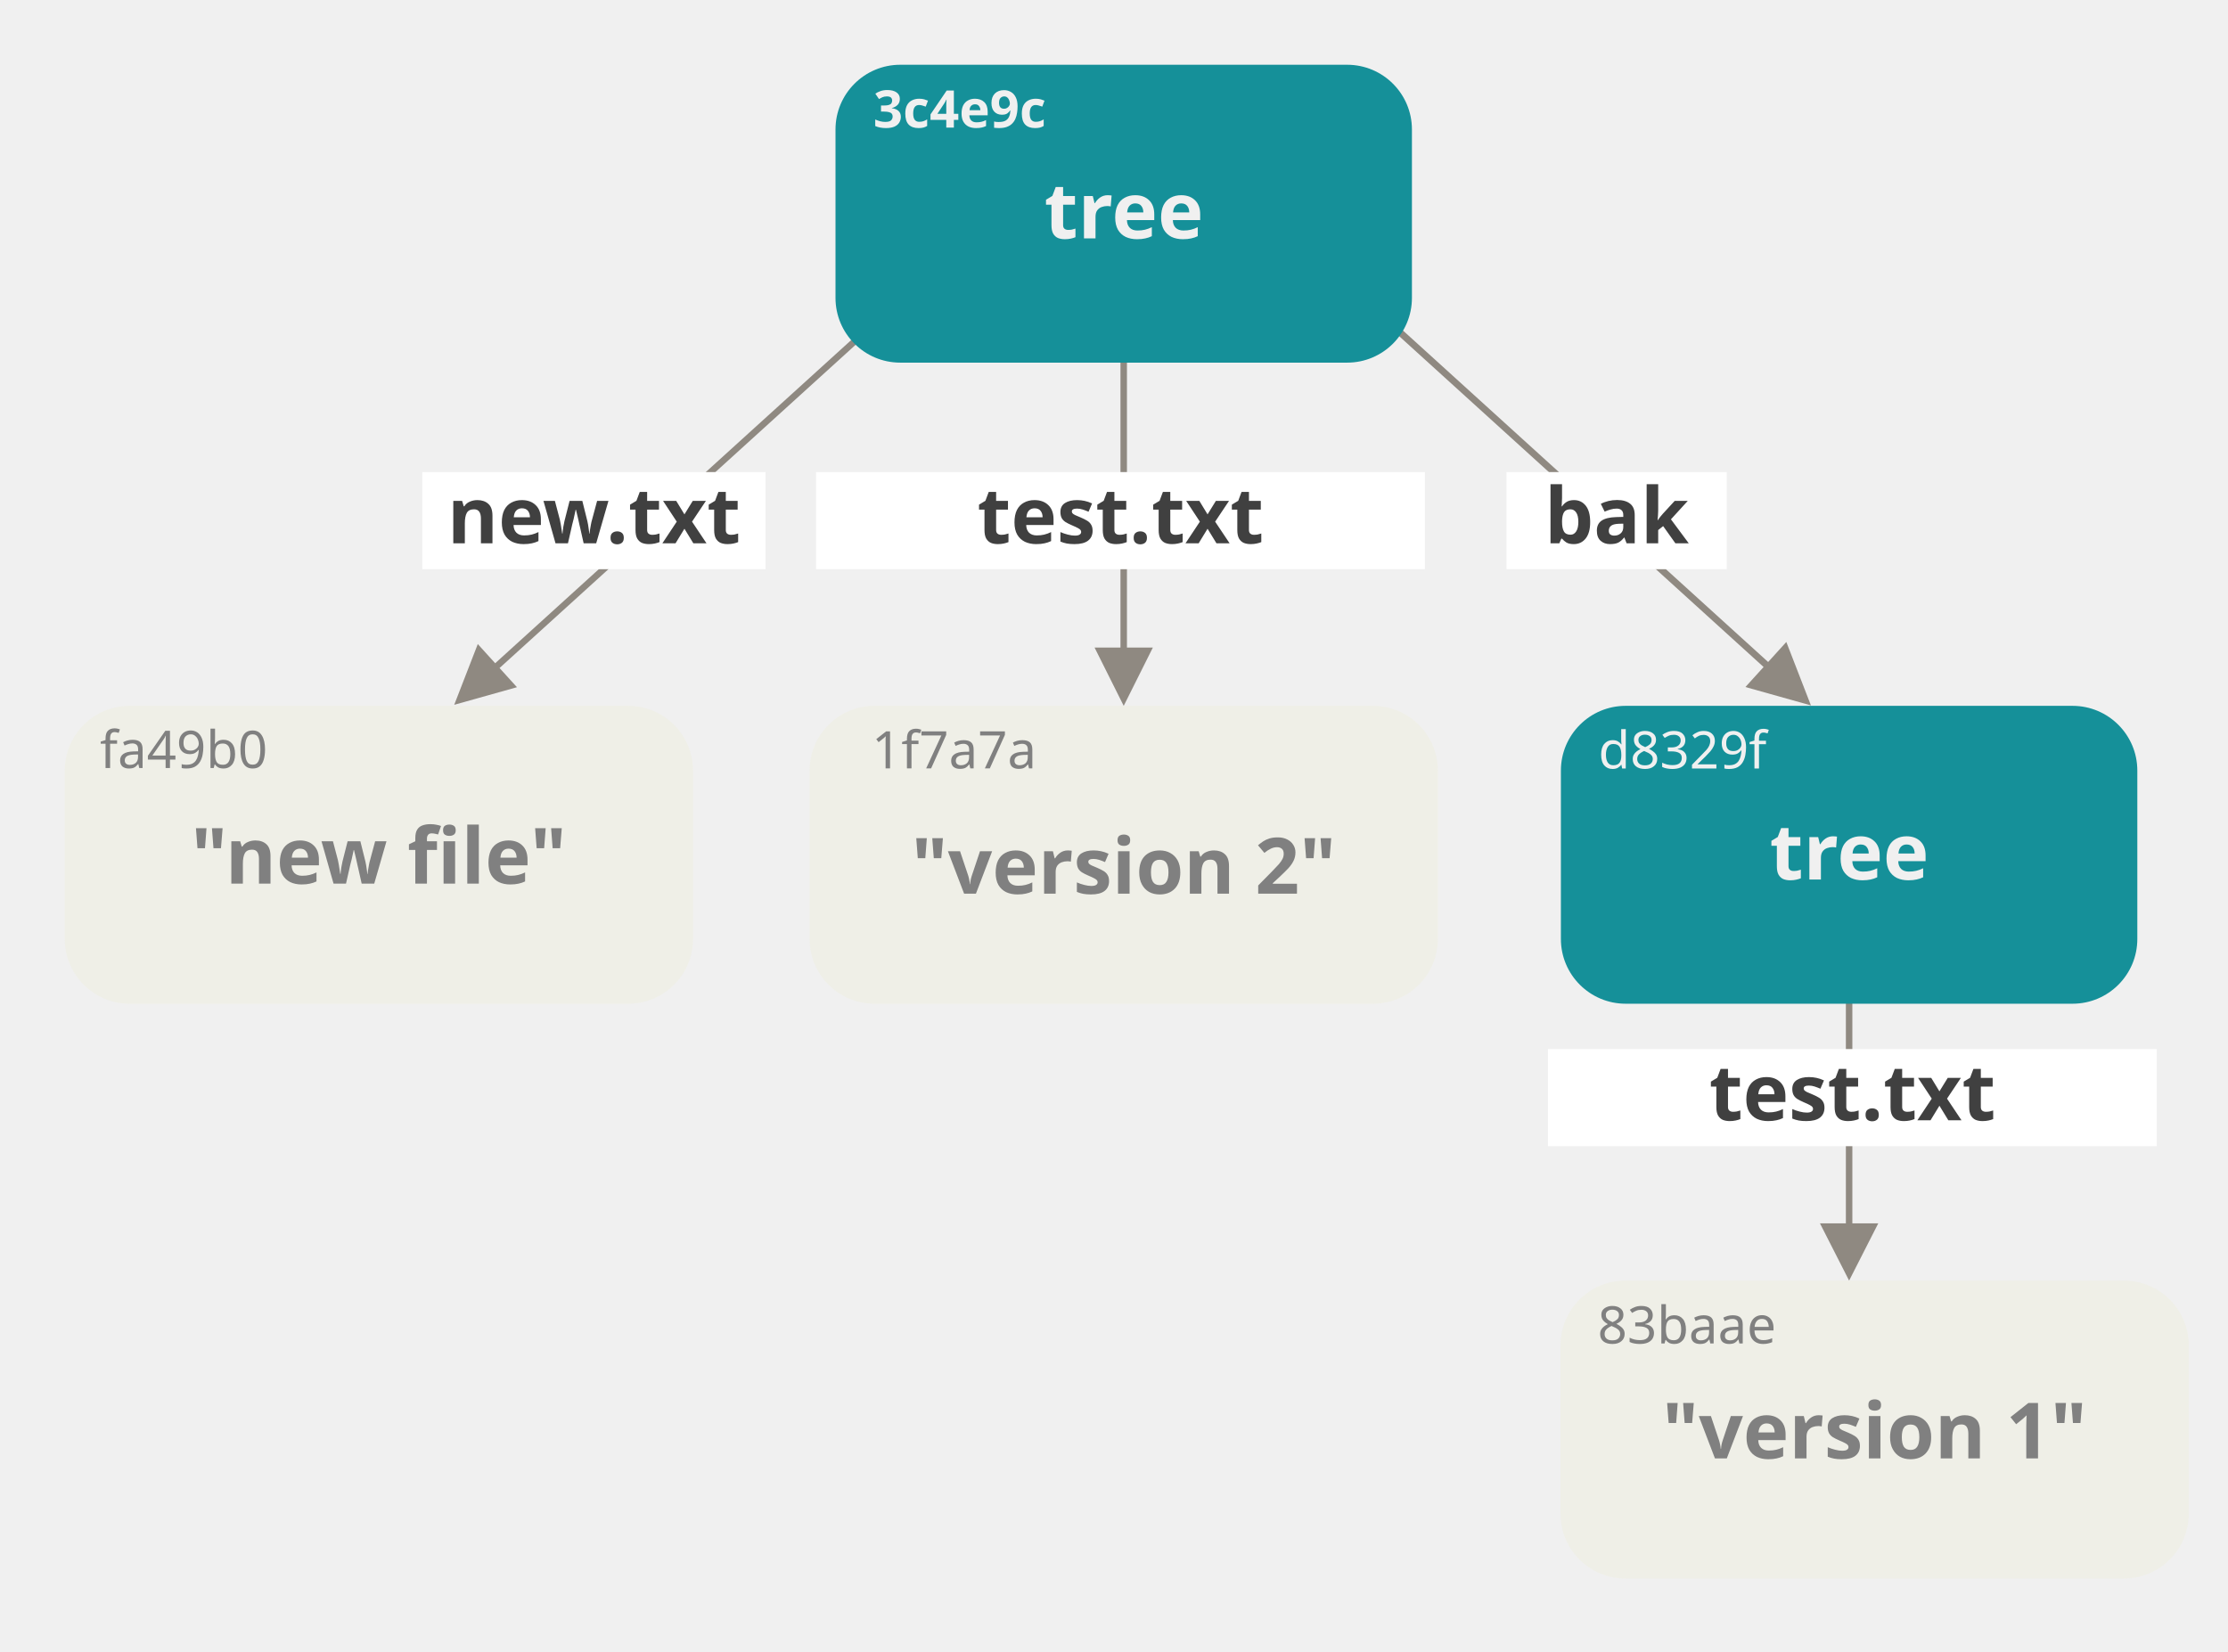
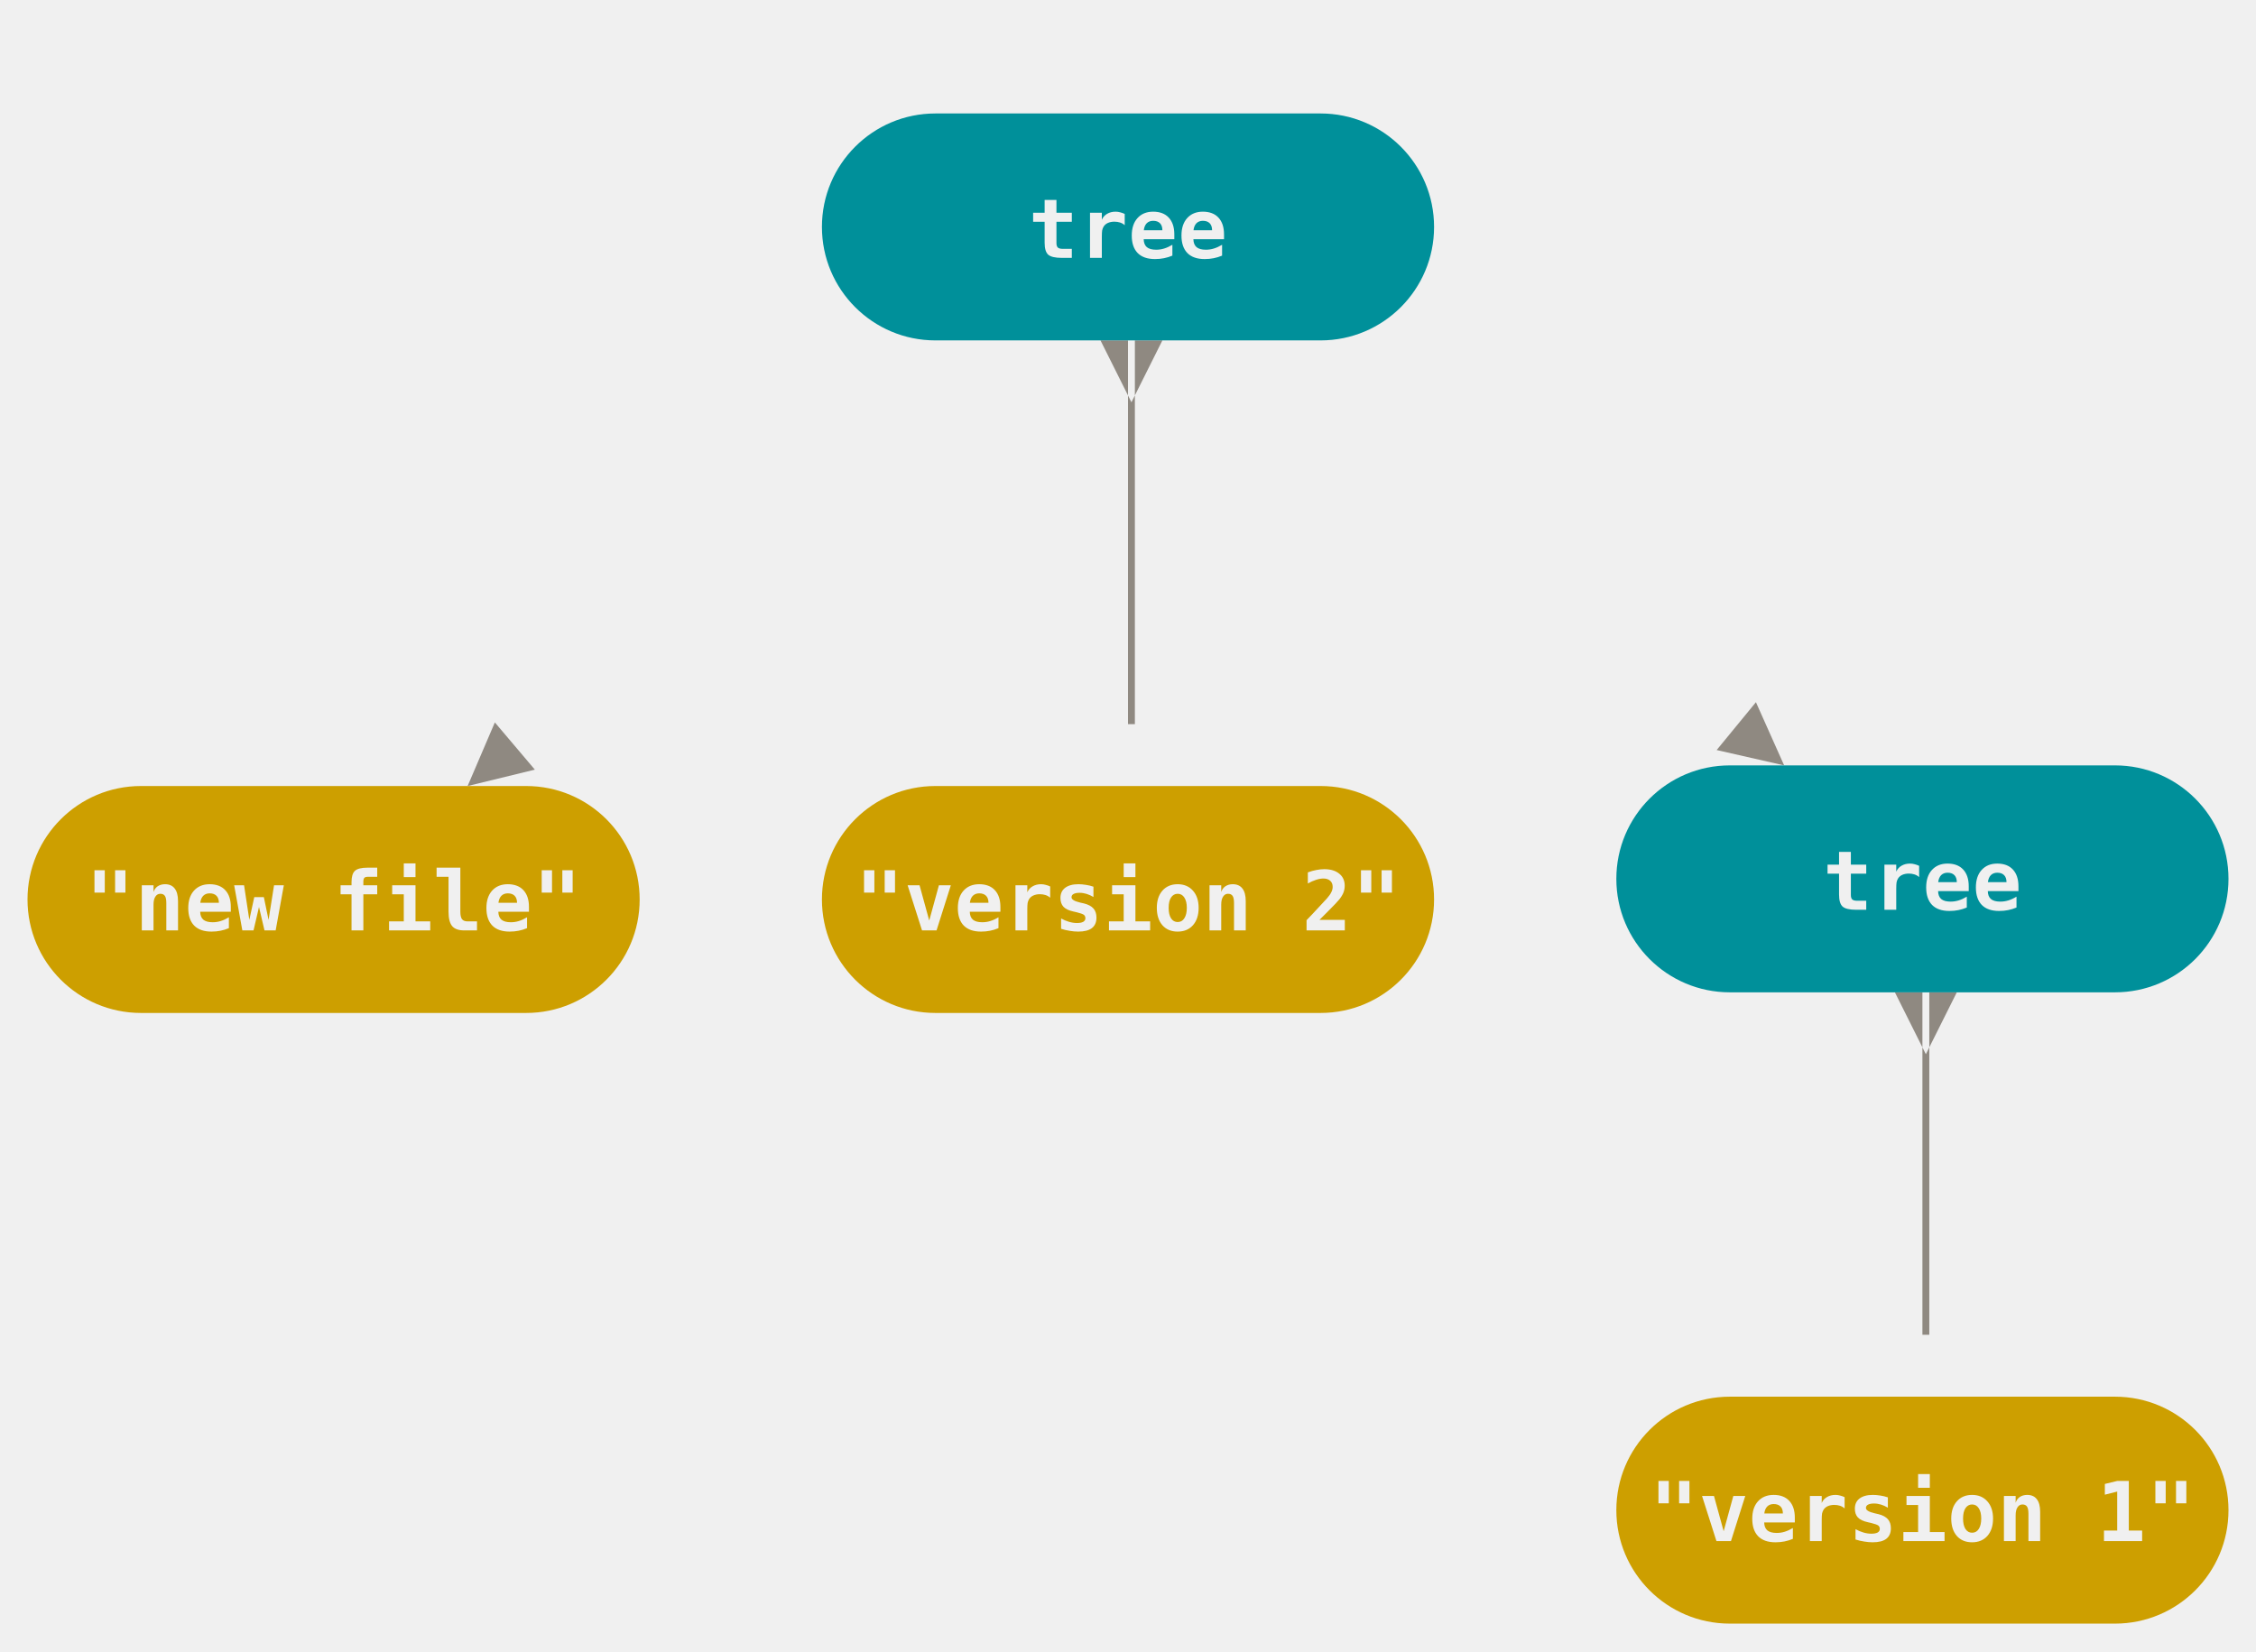
- <svg xmlns="http://www.w3.org/2000/svg" id="svg3221" version="1.1" viewBox="0 0 344 255">
-   <g id="11---Data-Model-2" fill="none" fill-rule="evenodd">
-     <g id="g3327">
-       <g id="brown" transform="translate(125 109)">
-         <rect id="Rectangle-1" width="97" height="46" rx="10" fill="#EFEFE7" />
-         <text id="&quot;version-2&quot;" fill="#979797" font-family="Source Code Pro" font-size="12px" font-weight="700" text-anchor="middle">
-           <tspan id="tspan3148" x="48.5" y="29" fill="#808080">"version 2"</tspan>
-         </text>
-         <text id="1f7a7a" transform="translate(-38.923 -2.3436)" font-size="12px" font-weight="700" style="fill:#979797;font-family:'Source Code Pro';font-feature-settings:normal;font-size:8px;font-variant-caps:normal;font-variant-ligatures:normal;font-variant-numeric:normal;font-weight:500">
-           <tspan id="tspan3151" x="48.5" y="12" style="fill:gray;font-family:'Source Code Pro';font-feature-settings:normal;font-size:8px;font-variant-caps:normal;font-variant-ligatures:normal;font-variant-numeric:normal;font-weight:500">1f7a7a</tspan>
-         </text>
-       </g>
-       <g id="brown-4" transform="translate(10 109)">
-         <rect id="rect3155" width="97" height="46" rx="10" fill="#EFEFE7" />
-         <text id="&quot;new-file&quot;" transform="translate(-.0083438 -1.542)" font-size="12px" font-weight="700" style="fill:#979797;font-family:'Source Code Pro';font-size:12px;font-weight:700;text-anchor:middle">
-           <tspan id="tspan3157" x="48.5" y="29" style="fill:gray">"new file"</tspan>
-         </text>
-         <text id="fa49b0" transform="translate(-43.079 -2.3999)" font-size="12px" font-weight="700" style="fill:#979797;font-family:'Source Code Pro';font-feature-settings:normal;font-size:8px;font-variant-caps:normal;font-variant-ligatures:normal;font-variant-numeric:normal;font-weight:500">
-           <tspan id="tspan3160" x="48.5" y="12" style="fill:gray;font-family:'Source Code Pro';font-feature-settings:normal;font-size:8px;font-variant-caps:normal;font-variant-ligatures:normal;font-variant-numeric:normal;font-weight:500">fa49b0</tspan>
-         </text>
-       </g>
-       <g id="brown-5" transform="translate(240.94 197.76)">
-         <rect id="rect3164" width="97" height="46" rx="10" ry="10" style="fill:#efefe7" />
-         <text id="&quot;version-1&quot;" transform="translate(-.0083438 -1.542)" font-size="12px" font-weight="700" style="fill:#979797;font-family:'Source Code Pro';font-size:12px;font-weight:700;text-anchor:middle">
-           <tspan id="tspan3166" x="48.5" y="29" style="fill:gray">"version 1"</tspan>
-         </text>
-         <text id="83baae" transform="translate(-42.77 -2.2927)" font-size="12px" font-weight="700" style="fill:#979797;font-family:'Source Code Pro';font-feature-settings:normal;font-size:8px;font-variant-caps:normal;font-variant-ligatures:normal;font-variant-numeric:normal;font-weight:500">
-           <tspan id="tspan3169" x="48.5" y="12" style="fill:gray;font-family:'Source Code Pro';font-feature-settings:normal;font-size:8px;font-variant-caps:normal;font-variant-ligatures:normal;font-variant-numeric:normal;font-weight:500">83baae</tspan>
-         </text>
-       </g>
-       <path id="Line" d="m76.457 102.42 70.077-63.622.672.74-70.077 63.622 2.689 2.962-9.688 2.718 3.639-9.381 2.689 2.962z" fill="#8F8981" fill-rule="nonzero" />
-       <path id="Line-3" transform="matrix(-1.0442 0 0 1.0442 487.54 -1.5817)" d="m205.46 99.416 70.077-63.622.672.74-70.077 63.622 2.689 2.962-9.688 2.718 3.639-9.381z" style="fill-rule:nonzero;fill:#8f8981" />
-       <path id="Line-2" d="m173 100v-60h1v60h4l-4.5 9-4.5-9h4z" fill="#8F8981" fill-rule="nonzero" />
-       <path id="Line-4" transform="matrix(1 0 0 .982 0 2.3399)" d="m285 190v-60h1v60h4l-4.5 9-4.5-9z" style="fill-rule:nonzero;fill:#8f8981" />
-       <g id="Rectangle-6-+-simplegit.rb" transform="translate(239 162)">
-         <rect id="Rectangle-6" width="94" height="15" fill="#FFFFFF" />
-         <text id="test.txt" fill="#979797" font-family="Source Code Pro" font-size="12px" font-weight="700" text-anchor="middle" style="fill:#404040">
-           <tspan id="tspan3178" x="47" y="11" fill="#808080" style="fill:#404040">test.txt</tspan>
-         </text>
-       </g>
-       <g id="Rectangle-6-+-simplegit.rb-2" transform="translate(126,72.9)">
-         <rect id="rect3182" width="94" height="15" style="fill:white" />
-         <text id="text3186" font-size="12px" font-weight="700" style="fill:#404040;font-family:'Source Code Pro';font-size:12px;font-weight:700;text-anchor:middle">
-           <tspan id="tspan3184" x="47" y="11" style="fill:#404040">test.txt</tspan>
-         </text>
-       </g>
-       <g id="Rectangle-6-+-simplegit.rb-4" transform="translate(65.2,72.9)">
-         <rect id="rect3189" width="53" height="15" style="fill:white" />
-         <text id="new.txt" font-size="12px" font-weight="700" style="fill:#404040;font-family:'Source Code Pro';font-size:12px;font-weight:700;text-anchor:middle">
-           <tspan id="tspan3191" x="26.5" y="11" style="fill:#404040">new.txt</tspan>
-         </text>
-       </g>
-       <g id="Rectangle-6-+-simplegit.rb-3" transform="translate(232.6,72.9)">
-         <rect id="rect3195" width="34" height="15" style="fill:white" />
-         <text id="bak" font-size="12px" font-weight="700" style="fill:#404040;font-family:'Source Code Pro';font-size:12px;font-weight:700;text-anchor:middle">
-           <tspan id="tspan3197" x="17" y="11" style="fill:#404040">bak</tspan>
-         </text>
-       </g>
-       <g id="brown-2" transform="translate(129 10)">
-         <g id="g3262">
-           <rect id="rect3201" width="89" height="46" rx="10" fill="#159099" />
-           <text id="tree" transform="translate(.021656 -2.184)" font-size="12px" font-weight="700" style="fill:#f0f0f0;font-family:'Source Code Pro';font-size:12px;font-weight:700;text-anchor:middle">
-             <tspan id="tspan3203" x="44.5" y="29" style="fill:#f0f0f0">tree</tspan>
-           </text>
-           <text id="3c4e9c" transform="translate(-38.661 -2.2999)" font-size="12px" font-weight="700" style="fill:#f0f0f0;font-family:'Source Code Pro';font-feature-settings:normal;font-size:8px;font-variant-caps:normal;font-variant-ligatures:normal;font-variant-numeric:normal;font-weight:600">
-             <tspan id="tspan3206" x="44.5" y="12" style="fill:#f0f0f0;font-family:'Source Code Pro';font-feature-settings:normal;font-size:8px;font-variant-caps:normal;font-variant-ligatures:normal;font-variant-numeric:normal;font-weight:600">3c4e9c</tspan>
-           </text>
-         </g>
-       </g>
-       <g id="brown-3" transform="translate(241 106)">
-         <rect id="rect3210" transform="translate(0,3)" width="89" height="46" rx="10" ry="10" style="fill:#159099" />
-         <text id="text3214" transform="translate(.021656 1.816)" font-size="12px" font-weight="700" style="fill:#f0f0f0;font-family:'Source Code Pro';font-size:12px;font-weight:700;text-anchor:middle">
-           <tspan id="tspan3212" x="44.5" y="28" style="fill:#f0f0f0">tree</tspan>
-         </text>
-         <text id="d8329f" transform="translate(-38.719 .67156)" font-size="12px" font-weight="700" style="fill:#f0f0f0;font-family:'Source Code Pro';font-feature-settings:normal;font-size:8px;font-variant-caps:normal;font-variant-ligatures:normal;font-variant-numeric:normal;font-weight:500">
-           <tspan id="tspan3216" x="44.5" y="12" style="fill:#f0f0f0;font-family:'Source Code Pro';font-feature-settings:normal;font-size:8px;font-variant-caps:normal;font-variant-ligatures:normal;font-variant-numeric:normal;font-weight:500">d8329f</tspan>
-         </text>
-       </g>
-     </g>
+ <svg xmlns="http://www.w3.org/2000/svg" version="1.1" width="656" height="480.2" viewBox="0 0 328 240.1">
+   <path d="M144.514 49.5 L74.855 108.484 L71.947 105.05 L67.986 114.3 L77.763 111.918 L74.855 108.484 Z" fill="#8f8981" />
+   <path d="m164 49.5v55.8h1v-55.8h4l-4.5 9-4.5-9z" fill="#8f8981" />
+   <path d="M184.103 49.5 L252.44 105.59 L249.585 109.068 L259.397 111.3 L255.295 102.112 L252.44 105.59 Z" fill="#8f8981" />
+   <path d="m279.5 144.3v49.8h1v-49.8h4l-4.5 9-4.5-9z" fill="#8f8981" />
+   <g>
+     <rect x="119.5" y="16.5" width="89" height="33" rx="16.5" ry="16.5" fill="#00909a" />
+     <text font-size="12px" font-weight="700" font-family="'JetBrains Mono', 'Source Code Pro', monospace" text-anchor="middle">
+       <tspan x="164" y="37.5" fill="#f0f0f0">tree</tspan>
+     </text>
+   </g>
+   <g>
+     <rect x="235" y="111.3" width="89" height="33" rx="16.5" ry="16.5" fill="#00909a" />
+     <text font-size="12px" font-weight="700" font-family="'JetBrains Mono', 'Source Code Pro', monospace" text-anchor="middle">
+       <tspan x="279.5" y="132.3" fill="#f0f0f0">tree</tspan>
+     </text>
+   </g>
+   <g>
+     <rect x="4" y="114.3" width="89" height="33" rx="16.5" ry="16.5" fill="#cd9f00" />
+     <text font-size="12px" font-weight="700" font-family="'JetBrains Mono', 'Source Code Pro', monospace" text-anchor="middle">
+       <tspan x="48.5" y="135.3" fill="#f0f0f0">"new file"</tspan>
+     </text>
+   </g>
+   <g>
+     <rect x="119.5" y="114.3" width="89" height="33" rx="16.5" ry="16.5" fill="#cd9f00" />
+     <text font-size="12px" font-weight="700" font-family="'JetBrains Mono', 'Source Code Pro', monospace" text-anchor="middle">
+       <tspan x="164" y="135.3" fill="#f0f0f0">"version 2"</tspan>
+     </text>
+   </g>
+   <g>
+     <rect x="235" y="203.1" width="89" height="33" rx="16.5" ry="16.5" fill="#cd9f00" />
+     <text font-size="12px" font-weight="700" font-family="'JetBrains Mono', 'Source Code Pro', monospace" text-anchor="middle">
+       <tspan x="279.5" y="224.1" fill="#f0f0f0">"version 1"</tspan>
+     </text>
  </g>
</svg>
